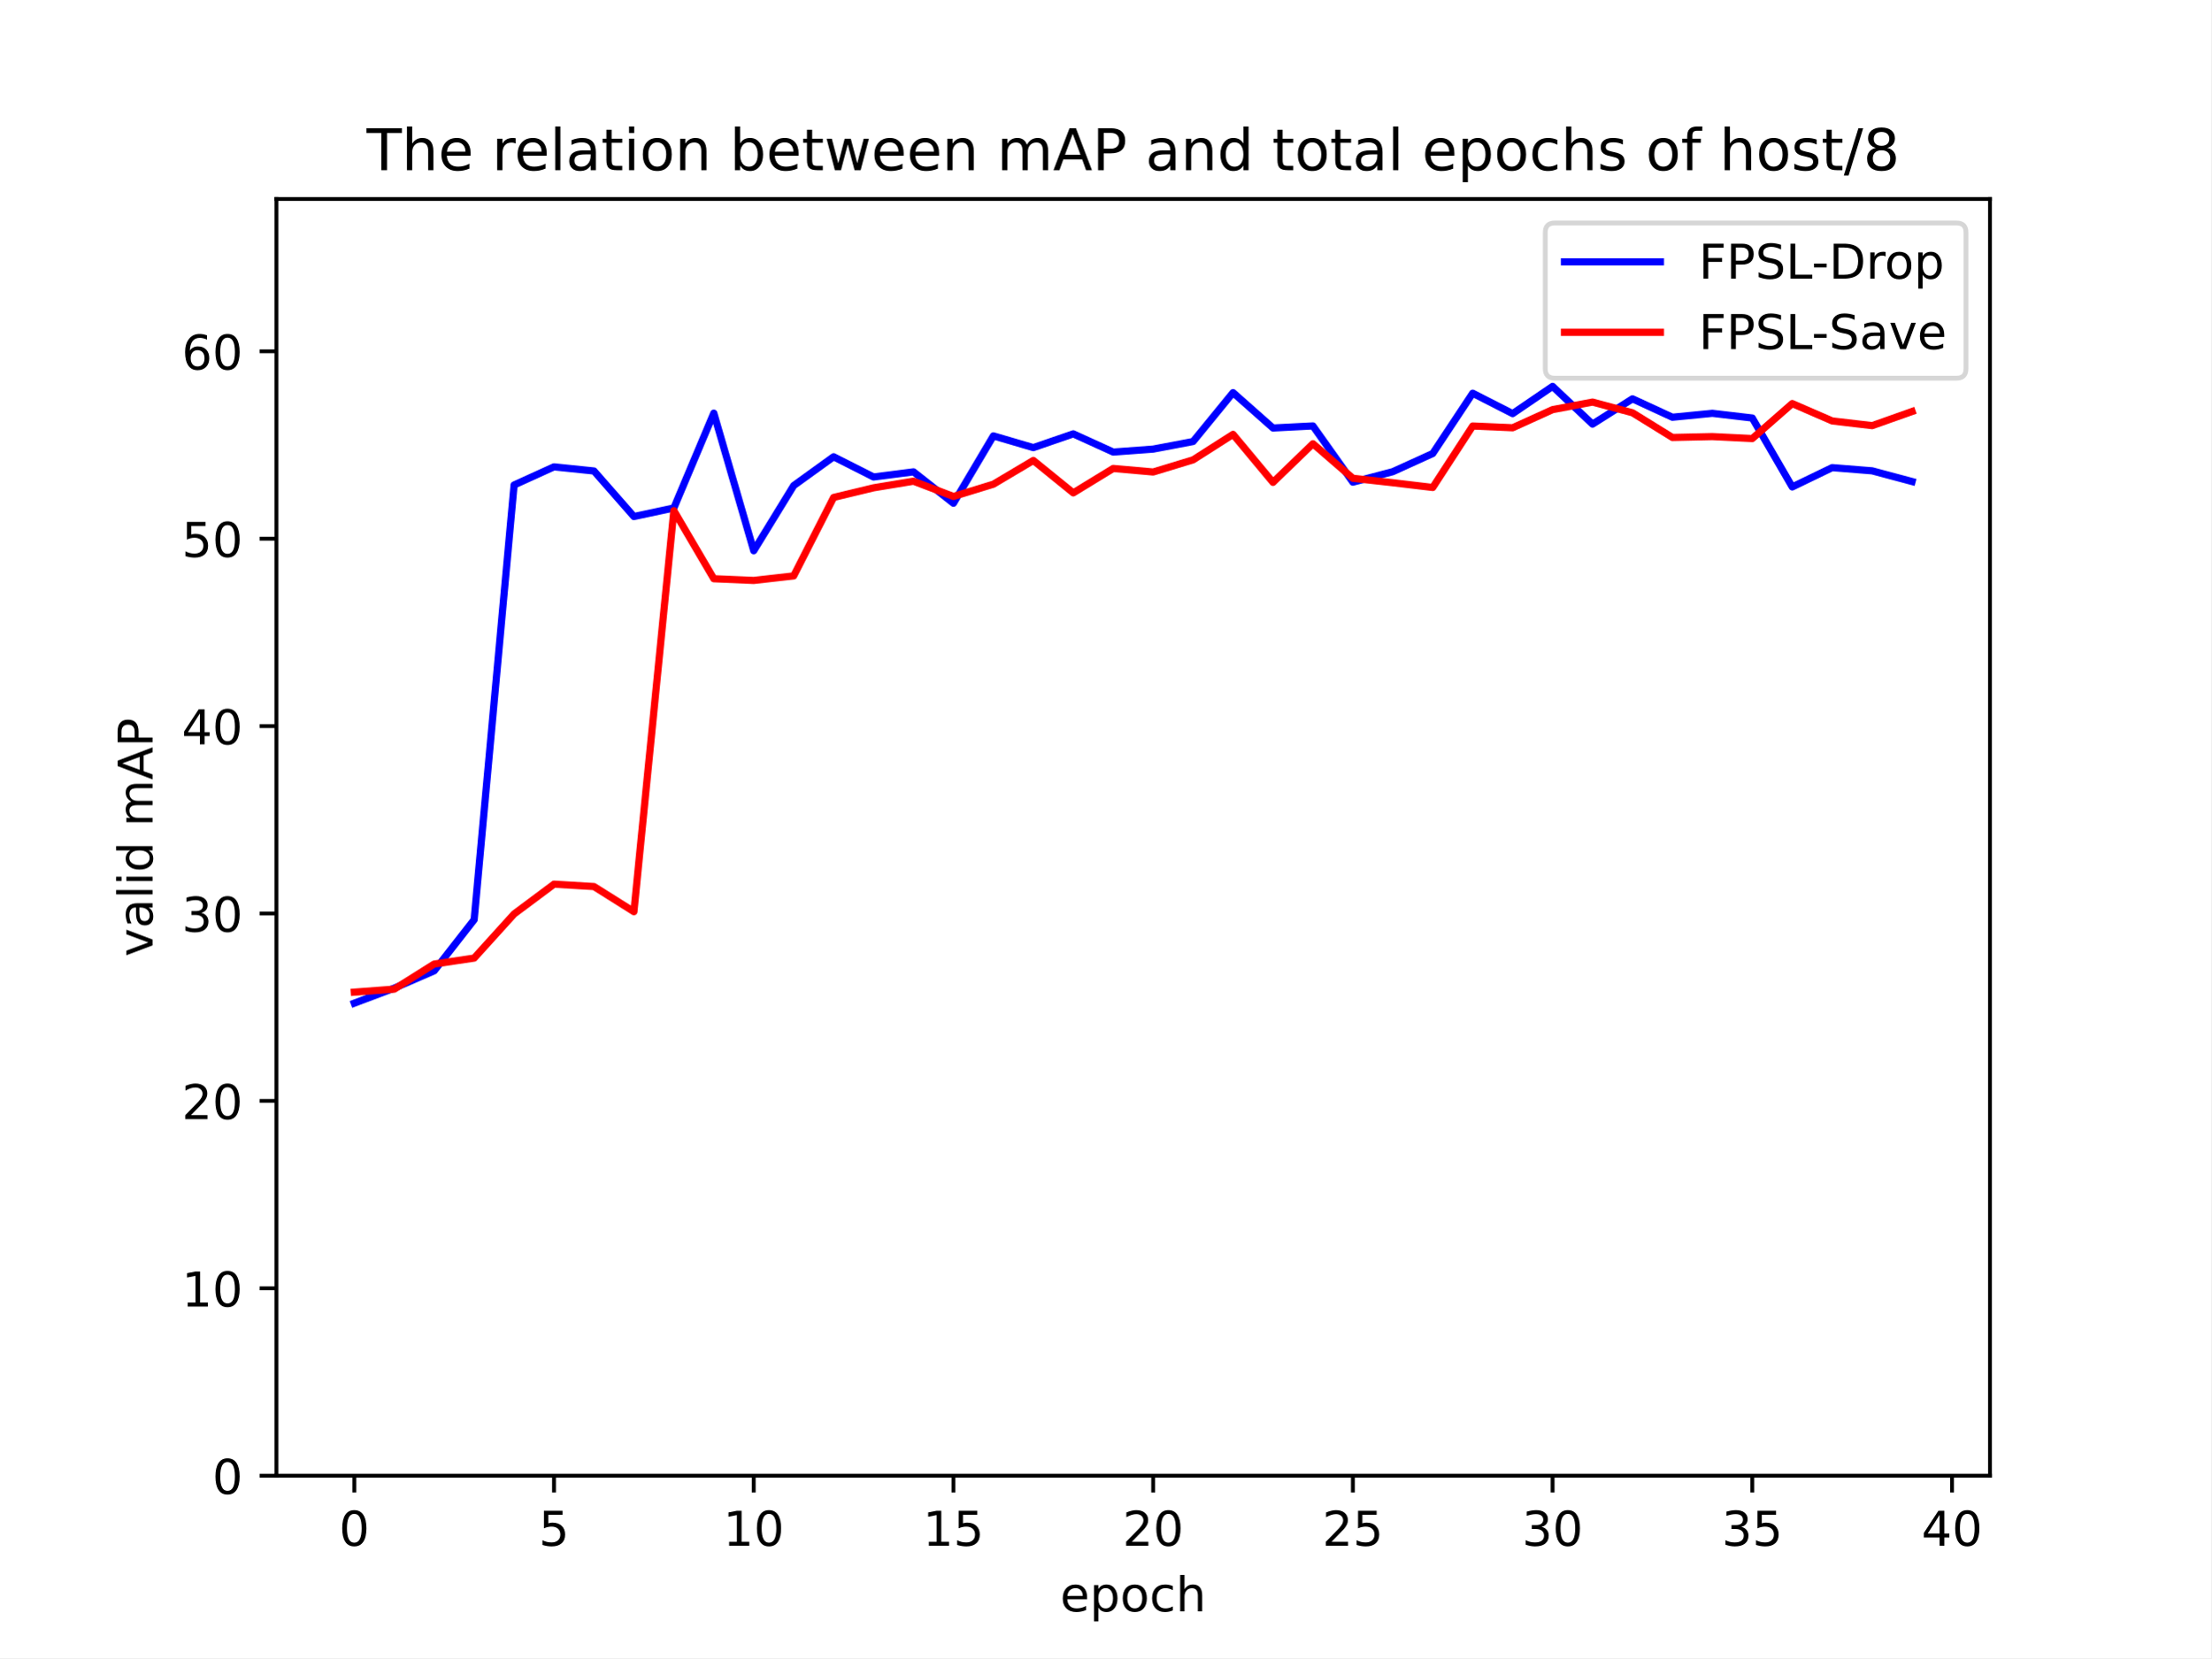
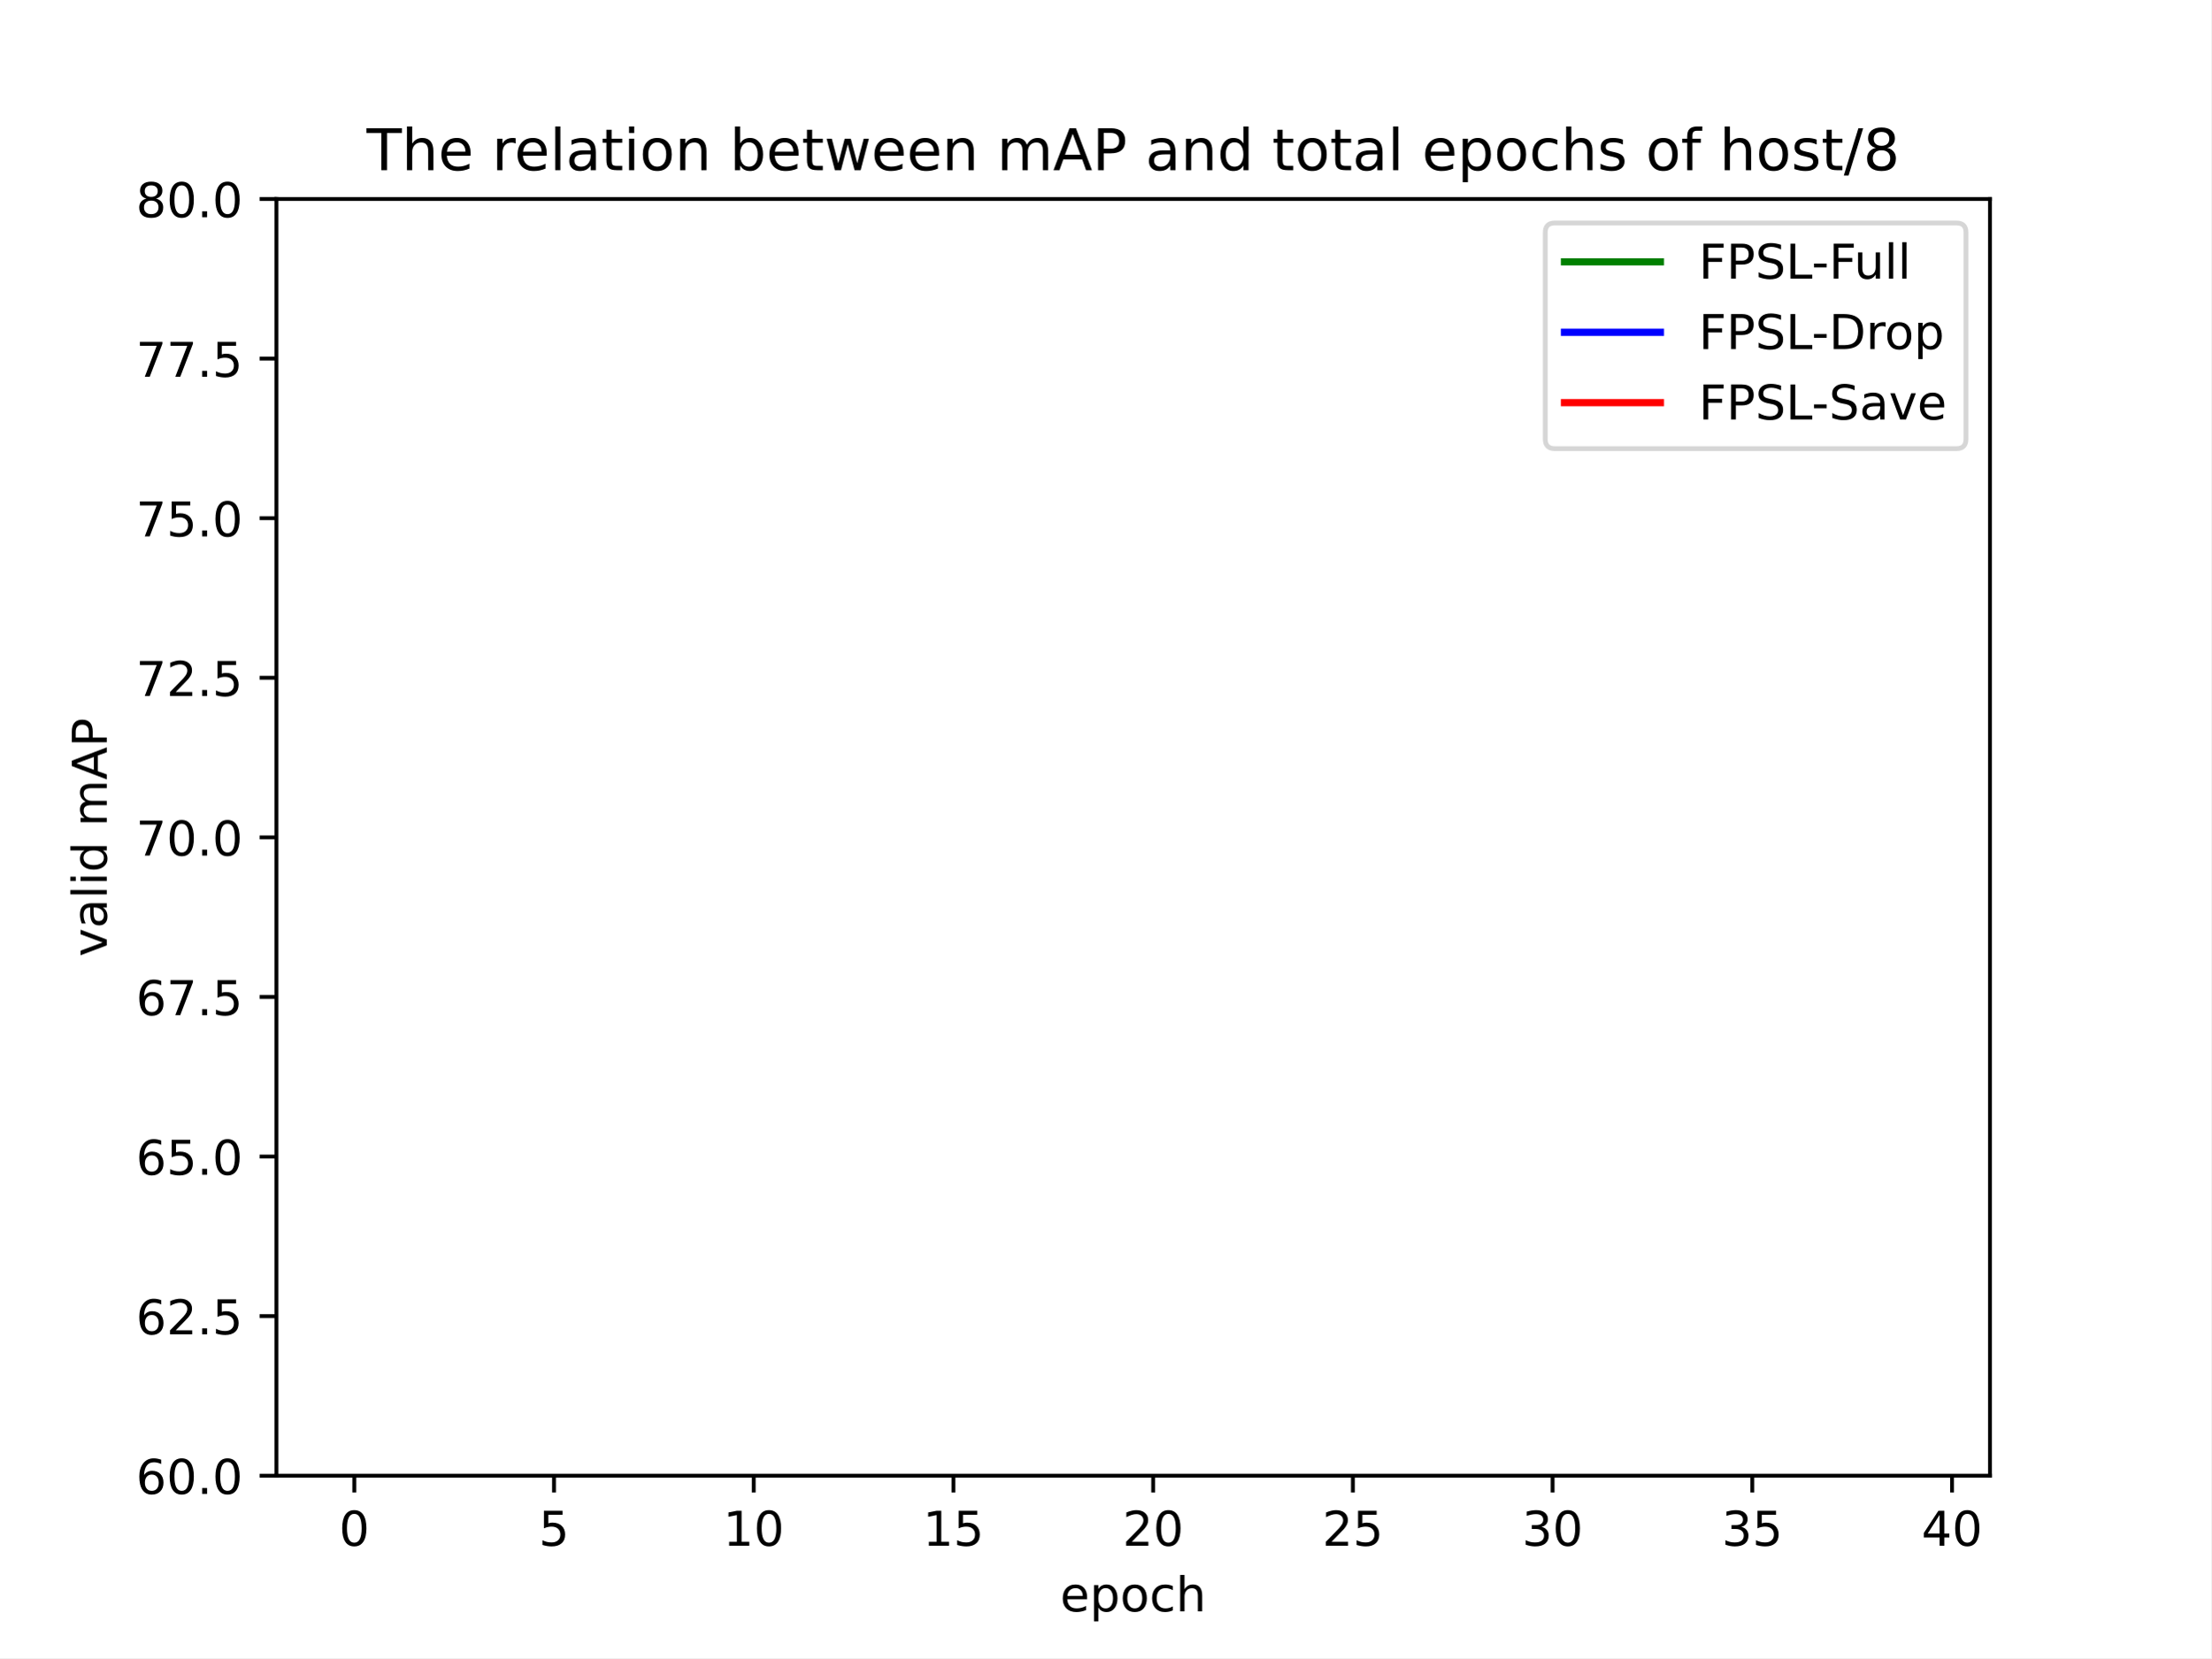
<svg xmlns="http://www.w3.org/2000/svg" xmlns:xlink="http://www.w3.org/1999/xlink" width="460.8pt" height="345.6pt" viewBox="0 0 460.8 345.6" version="1.1">
  <defs>
    <style type="text/css">*{stroke-linejoin: round; stroke-linecap: butt}</style>
  </defs>
  <g id="figure_1">
    <g id="patch_1">
      <path d="M 0 345.6  L 460.8 345.6  L 460.8 0  L 0 0  z " style="fill: #ffffff" />
    </g>
    <g id="axes_1">
      <g id="patch_2">
        <path d="M 57.6 307.584  L 414.72 307.584  L 414.72 41.472  L 57.6 41.472  z " style="fill: #ffffff" />
      </g>
      <g id="matplotlib.axis_1">
        <g id="xtick_1">
          <g id="line2d_1">
            <defs>
-               <path id="m1a5220786f" d="M 0 0  L 0 3.5  " style="stroke: #000000; stroke-width: 0.8" />
-             </defs>
-             <g>
-               <use xlink:href="#m1a5220786f" x="73.833" y="307.584" style="stroke: #000000; stroke-width: 0.8" />
+               <path id="m7601d9e53f" d="M 0 0  L 0 3.5  " style="stroke: #000000; stroke-width: 0.8" />
+             </defs>
+             <g>
+               <use xlink:href="#m7601d9e53f" x="73.833" y="307.584" style="stroke: #000000; stroke-width: 0.8" />
            </g>
          </g>
          <g id="text_1">
            <g transform="translate(70.65148 322.1824) scale(0.1 -0.1)">
              <defs>
                <path id="DejaVuSans-30" d="M 2034 4250  Q 1547 4250 1301 3770  Q 1056 3291 1056 2328  Q 1056 1369 1301 889  Q 1547 409 2034 409  Q 2525 409 2770 889  Q 3016 1369 3016 2328  Q 3016 3291 2770 3770  Q 2525 4250 2034 4250  z M 2034 4750  Q 2819 4750 3233 4129  Q 3647 3509 3647 2328  Q 3647 1150 3233 529  Q 2819 -91 2034 -91  Q 1250 -91 836 529  Q 422 1150 422 2328  Q 422 3509 836 4129  Q 1250 4750 2034 4750  z " transform="scale(0.015625)" />
              </defs>
              <use xlink:href="#DejaVuSans-30" />
            </g>
          </g>
        </g>
        <g id="xtick_2">
          <g id="line2d_2">
            <g>
-               <use xlink:href="#m1a5220786f" x="115.455" y="307.584" style="stroke: #000000; stroke-width: 0.8" />
+               <use xlink:href="#m7601d9e53f" x="115.455" y="307.584" style="stroke: #000000; stroke-width: 0.8" />
            </g>
          </g>
          <g id="text_2">
            <g transform="translate(112.2739 322.1824) scale(0.1 -0.1)">
              <defs>
                <path id="DejaVuSans-35" d="M 691 4666  L 3169 4666  L 3169 4134  L 1269 4134  L 1269 2991  Q 1406 3038 1543 3061  Q 1681 3084 1819 3084  Q 2600 3084 3056 2656  Q 3513 2228 3513 1497  Q 3513 744 3044 326  Q 2575 -91 1722 -91  Q 1428 -91 1123 -41  Q 819 9 494 109  L 494 744  Q 775 591 1075 516  Q 1375 441 1709 441  Q 2250 441 2565 725  Q 2881 1009 2881 1497  Q 2881 1984 2565 2268  Q 2250 2553 1709 2553  Q 1456 2553 1204 2497  Q 953 2441 691 2322  L 691 4666  z " transform="scale(0.015625)" />
              </defs>
              <use xlink:href="#DejaVuSans-35" />
            </g>
          </g>
        </g>
        <g id="xtick_3">
          <g id="line2d_3">
            <g>
-               <use xlink:href="#m1a5220786f" x="157.077" y="307.584" style="stroke: #000000; stroke-width: 0.8" />
+               <use xlink:href="#m7601d9e53f" x="157.077" y="307.584" style="stroke: #000000; stroke-width: 0.8" />
            </g>
          </g>
          <g id="text_3">
            <g transform="translate(150.715 322.1824) scale(0.1 -0.1)">
              <defs>
                <path id="DejaVuSans-31" d="M 794 531  L 1825 531  L 1825 4091  L 703 3866  L 703 4441  L 1819 4666  L 2450 4666  L 2450 531  L 3481 531  L 3481 0  L 794 0  L 794 531  z " transform="scale(0.015625)" />
              </defs>
              <use xlink:href="#DejaVuSans-31" />
              <use xlink:href="#DejaVuSans-30" x="63.623" />
            </g>
          </g>
        </g>
        <g id="xtick_4">
          <g id="line2d_4">
            <g>
-               <use xlink:href="#m1a5220786f" x="198.7" y="307.584" style="stroke: #000000; stroke-width: 0.8" />
+               <use xlink:href="#m7601d9e53f" x="198.7" y="307.584" style="stroke: #000000; stroke-width: 0.8" />
            </g>
          </g>
          <g id="text_4">
            <g transform="translate(192.3374 322.1824) scale(0.1 -0.1)">
              <use xlink:href="#DejaVuSans-31" />
              <use xlink:href="#DejaVuSans-35" x="63.623" />
            </g>
          </g>
        </g>
        <g id="xtick_5">
          <g id="line2d_5">
            <g>
-               <use xlink:href="#m1a5220786f" x="240.322" y="307.584" style="stroke: #000000; stroke-width: 0.8" />
+               <use xlink:href="#m7601d9e53f" x="240.322" y="307.584" style="stroke: #000000; stroke-width: 0.8" />
            </g>
          </g>
          <g id="text_5">
            <g transform="translate(233.9597 322.1824) scale(0.1 -0.1)">
              <defs>
                <path id="DejaVuSans-32" d="M 1228 531  L 3431 531  L 3431 0  L 469 0  L 469 531  Q 828 903 1448 1529  Q 2069 2156 2228 2338  Q 2531 2678 2651 2914  Q 2772 3150 2772 3378  Q 2772 3750 2511 3984  Q 2250 4219 1831 4219  Q 1534 4219 1204 4116  Q 875 4013 500 3803  L 500 4441  Q 881 4594 1212 4672  Q 1544 4750 1819 4750  Q 2544 4750 2975 4387  Q 3406 4025 3406 3419  Q 3406 3131 3298 2873  Q 3191 2616 2906 2266  Q 2828 2175 2409 1742  Q 1991 1309 1228 531  z " transform="scale(0.015625)" />
              </defs>
              <use xlink:href="#DejaVuSans-32" />
              <use xlink:href="#DejaVuSans-30" x="63.623" />
            </g>
          </g>
        </g>
        <g id="xtick_6">
          <g id="line2d_6">
            <g>
-               <use xlink:href="#m1a5220786f" x="281.945" y="307.584" style="stroke: #000000; stroke-width: 0.8" />
+               <use xlink:href="#m7601d9e53f" x="281.945" y="307.584" style="stroke: #000000; stroke-width: 0.8" />
            </g>
          </g>
          <g id="text_6">
            <g transform="translate(275.5821 322.1824) scale(0.1 -0.1)">
              <use xlink:href="#DejaVuSans-32" />
              <use xlink:href="#DejaVuSans-35" x="63.623" />
            </g>
          </g>
        </g>
        <g id="xtick_7">
          <g id="line2d_7">
            <g>
-               <use xlink:href="#m1a5220786f" x="323.567" y="307.584" style="stroke: #000000; stroke-width: 0.8" />
+               <use xlink:href="#m7601d9e53f" x="323.567" y="307.584" style="stroke: #000000; stroke-width: 0.8" />
            </g>
          </g>
          <g id="text_7">
            <g transform="translate(317.2045 322.1824) scale(0.1 -0.1)">
              <defs>
                <path id="DejaVuSans-33" d="M 2597 2516  Q 3050 2419 3304 2112  Q 3559 1806 3559 1356  Q 3559 666 3084 287  Q 2609 -91 1734 -91  Q 1441 -91 1130 -33  Q 819 25 488 141  L 488 750  Q 750 597 1062 519  Q 1375 441 1716 441  Q 2309 441 2620 675  Q 2931 909 2931 1356  Q 2931 1769 2642 2001  Q 2353 2234 1838 2234  L 1294 2234  L 1294 2753  L 1863 2753  Q 2328 2753 2575 2939  Q 2822 3125 2822 3475  Q 2822 3834 2567 4026  Q 2313 4219 1838 4219  Q 1578 4219 1281 4162  Q 984 4106 628 3988  L 628 4550  Q 988 4650 1302 4700  Q 1616 4750 1894 4750  Q 2613 4750 3031 4423  Q 3450 4097 3450 3541  Q 3450 3153 3228 2886  Q 3006 2619 2597 2516  z " transform="scale(0.015625)" />
              </defs>
              <use xlink:href="#DejaVuSans-33" />
              <use xlink:href="#DejaVuSans-30" x="63.623" />
            </g>
          </g>
        </g>
        <g id="xtick_8">
          <g id="line2d_8">
            <g>
-               <use xlink:href="#m1a5220786f" x="365.189" y="307.584" style="stroke: #000000; stroke-width: 0.8" />
+               <use xlink:href="#m7601d9e53f" x="365.189" y="307.584" style="stroke: #000000; stroke-width: 0.8" />
            </g>
          </g>
          <g id="text_8">
            <g transform="translate(358.8269 322.1824) scale(0.1 -0.1)">
              <use xlink:href="#DejaVuSans-33" />
              <use xlink:href="#DejaVuSans-35" x="63.623" />
            </g>
          </g>
        </g>
        <g id="xtick_9">
          <g id="line2d_9">
            <g>
-               <use xlink:href="#m1a5220786f" x="406.812" y="307.584" style="stroke: #000000; stroke-width: 0.8" />
+               <use xlink:href="#m7601d9e53f" x="406.812" y="307.584" style="stroke: #000000; stroke-width: 0.8" />
            </g>
          </g>
          <g id="text_9">
            <g transform="translate(400.4492 322.1824) scale(0.1 -0.1)">
              <defs>
                <path id="DejaVuSans-34" d="M 2419 4116  L 825 1625  L 2419 1625  L 2419 4116  z M 2253 4666  L 3047 4666  L 3047 1625  L 3713 1625  L 3713 1100  L 3047 1100  L 3047 0  L 2419 0  L 2419 1100  L 313 1100  L 313 1709  L 2253 4666  z " transform="scale(0.015625)" />
              </defs>
              <use xlink:href="#DejaVuSans-34" />
              <use xlink:href="#DejaVuSans-30" x="63.623" />
            </g>
          </g>
        </g>
        <g id="text_10">
          <g transform="translate(220.9319 335.8606) scale(0.1 -0.1)">
            <defs>
              <path id="DejaVuSans-65" d="M 3597 1894  L 3597 1613  L 953 1613  Q 991 1019 1311 708  Q 1631 397 2203 397  Q 2534 397 2845 478  Q 3156 559 3463 722  L 3463 178  Q 3153 47 2828 -22  Q 2503 -91 2169 -91  Q 1331 -91 842 396  Q 353 884 353 1716  Q 353 2575 817 3079  Q 1281 3584 2069 3584  Q 2775 3584 3186 3129  Q 3597 2675 3597 1894  z M 3022 2063  Q 3016 2534 2758 2815  Q 2500 3097 2075 3097  Q 1594 3097 1305 2825  Q 1016 2553 972 2059  L 3022 2063  z " transform="scale(0.015625)" />
              <path id="DejaVuSans-70" d="M 1159 525  L 1159 -1331  L 581 -1331  L 581 3500  L 1159 3500  L 1159 2969  Q 1341 3281 1617 3432  Q 1894 3584 2278 3584  Q 2916 3584 3314 3078  Q 3713 2572 3713 1747  Q 3713 922 3314 415  Q 2916 -91 2278 -91  Q 1894 -91 1617 61  Q 1341 213 1159 525  z M 3116 1747  Q 3116 2381 2855 2742  Q 2594 3103 2138 3103  Q 1681 3103 1420 2742  Q 1159 2381 1159 1747  Q 1159 1113 1420 752  Q 1681 391 2138 391  Q 2594 391 2855 752  Q 3116 1113 3116 1747  z " transform="scale(0.015625)" />
              <path id="DejaVuSans-6f" d="M 1959 3097  Q 1497 3097 1228 2736  Q 959 2375 959 1747  Q 959 1119 1226 758  Q 1494 397 1959 397  Q 2419 397 2687 759  Q 2956 1122 2956 1747  Q 2956 2369 2687 2733  Q 2419 3097 1959 3097  z M 1959 3584  Q 2709 3584 3137 3096  Q 3566 2609 3566 1747  Q 3566 888 3137 398  Q 2709 -91 1959 -91  Q 1206 -91 779 398  Q 353 888 353 1747  Q 353 2609 779 3096  Q 1206 3584 1959 3584  z " transform="scale(0.015625)" />
              <path id="DejaVuSans-63" d="M 3122 3366  L 3122 2828  Q 2878 2963 2633 3030  Q 2388 3097 2138 3097  Q 1578 3097 1268 2742  Q 959 2388 959 1747  Q 959 1106 1268 751  Q 1578 397 2138 397  Q 2388 397 2633 464  Q 2878 531 3122 666  L 3122 134  Q 2881 22 2623 -34  Q 2366 -91 2075 -91  Q 1284 -91 818 406  Q 353 903 353 1747  Q 353 2603 823 3093  Q 1294 3584 2113 3584  Q 2378 3584 2631 3529  Q 2884 3475 3122 3366  z " transform="scale(0.015625)" />
              <path id="DejaVuSans-68" d="M 3513 2113  L 3513 0  L 2938 0  L 2938 2094  Q 2938 2591 2744 2837  Q 2550 3084 2163 3084  Q 1697 3084 1428 2787  Q 1159 2491 1159 1978  L 1159 0  L 581 0  L 581 4863  L 1159 4863  L 1159 2956  Q 1366 3272 1645 3428  Q 1925 3584 2291 3584  Q 2894 3584 3203 3211  Q 3513 2838 3513 2113  z " transform="scale(0.015625)" />
            </defs>
            <use xlink:href="#DejaVuSans-65" />
            <use xlink:href="#DejaVuSans-70" x="61.523" />
            <use xlink:href="#DejaVuSans-6f" x="125" />
            <use xlink:href="#DejaVuSans-63" x="186.182" />
            <use xlink:href="#DejaVuSans-68" x="241.162" />
          </g>
        </g>
      </g>
      <g id="matplotlib.axis_2">
        <g id="ytick_1">
          <g id="line2d_10">
            <defs>
-               <path id="md3b1aa19f5" d="M 0 0  L -3.5 0  " style="stroke: #000000; stroke-width: 0.8" />
-             </defs>
-             <g>
-               <use xlink:href="#md3b1aa19f5" x="57.6" y="307.584" style="stroke: #000000; stroke-width: 0.8" />
+               <path id="m4bc02209d0" d="M 0 0  L -3.5 0  " style="stroke: #000000; stroke-width: 0.8" />
+             </defs>
+             <g>
+               <use xlink:href="#m4bc02209d0" x="57.6" y="307.584" style="stroke: #000000; stroke-width: 0.8" />
            </g>
          </g>
          <g id="text_11">
-             <g transform="translate(44.2375 311.3832) scale(0.1 -0.1)">
-               <use xlink:href="#DejaVuSans-30" />
+             <g transform="translate(28.33438 311.3832) scale(0.1 -0.1)">
+               <defs>
+                 <path id="DejaVuSans-36" d="M 2113 2584  Q 1688 2584 1439 2293  Q 1191 2003 1191 1497  Q 1191 994 1439 701  Q 1688 409 2113 409  Q 2538 409 2786 701  Q 3034 994 3034 1497  Q 3034 2003 2786 2293  Q 2538 2584 2113 2584  z M 3366 4563  L 3366 3988  Q 3128 4100 2886 4159  Q 2644 4219 2406 4219  Q 1781 4219 1451 3797  Q 1122 3375 1075 2522  Q 1259 2794 1537 2939  Q 1816 3084 2150 3084  Q 2853 3084 3261 2657  Q 3669 2231 3669 1497  Q 3669 778 3244 343  Q 2819 -91 2113 -91  Q 1303 -91 875 529  Q 447 1150 447 2328  Q 447 3434 972 4092  Q 1497 4750 2381 4750  Q 2619 4750 2861 4703  Q 3103 4656 3366 4563  z " transform="scale(0.015625)" />
+                 <path id="DejaVuSans-2e" d="M 684 794  L 1344 794  L 1344 0  L 684 0  L 684 794  z " transform="scale(0.015625)" />
+               </defs>
+               <use xlink:href="#DejaVuSans-36" />
+               <use xlink:href="#DejaVuSans-30" x="63.623" />
+               <use xlink:href="#DejaVuSans-2e" x="127.246" />
+               <use xlink:href="#DejaVuSans-30" x="159.033" />
            </g>
          </g>
        </g>
        <g id="ytick_2">
          <g id="line2d_11">
            <g>
-               <use xlink:href="#md3b1aa19f5" x="57.6" y="268.523" style="stroke: #000000; stroke-width: 0.8" />
+               <use xlink:href="#m4bc02209d0" x="57.6" y="274.32" style="stroke: #000000; stroke-width: 0.8" />
            </g>
          </g>
          <g id="text_12">
-             <g transform="translate(37.875 272.3218) scale(0.1 -0.1)">
-               <use xlink:href="#DejaVuSans-31" />
-               <use xlink:href="#DejaVuSans-30" x="63.623" />
+             <g transform="translate(28.33438 278.1192) scale(0.1 -0.1)">
+               <use xlink:href="#DejaVuSans-36" />
+               <use xlink:href="#DejaVuSans-32" x="63.623" />
+               <use xlink:href="#DejaVuSans-2e" x="127.246" />
+               <use xlink:href="#DejaVuSans-35" x="159.033" />
            </g>
          </g>
        </g>
        <g id="ytick_3">
          <g id="line2d_12">
            <g>
-               <use xlink:href="#md3b1aa19f5" x="57.6" y="229.461" style="stroke: #000000; stroke-width: 0.8" />
+               <use xlink:href="#m4bc02209d0" x="57.6" y="241.056" style="stroke: #000000; stroke-width: 0.8" />
            </g>
          </g>
          <g id="text_13">
-             <g transform="translate(37.875 233.2604) scale(0.1 -0.1)">
-               <use xlink:href="#DejaVuSans-32" />
-               <use xlink:href="#DejaVuSans-30" x="63.623" />
+             <g transform="translate(28.33438 244.8552) scale(0.1 -0.1)">
+               <use xlink:href="#DejaVuSans-36" />
+               <use xlink:href="#DejaVuSans-35" x="63.623" />
+               <use xlink:href="#DejaVuSans-2e" x="127.246" />
+               <use xlink:href="#DejaVuSans-30" x="159.033" />
            </g>
          </g>
        </g>
        <g id="ytick_4">
          <g id="line2d_13">
            <g>
-               <use xlink:href="#md3b1aa19f5" x="57.6" y="190.4" style="stroke: #000000; stroke-width: 0.8" />
+               <use xlink:href="#m4bc02209d0" x="57.6" y="207.792" style="stroke: #000000; stroke-width: 0.8" />
            </g>
          </g>
          <g id="text_14">
-             <g transform="translate(37.875 194.1991) scale(0.1 -0.1)">
-               <use xlink:href="#DejaVuSans-33" />
-               <use xlink:href="#DejaVuSans-30" x="63.623" />
+             <g transform="translate(28.33438 211.5912) scale(0.1 -0.1)">
+               <defs>
+                 <path id="DejaVuSans-37" d="M 525 4666  L 3525 4666  L 3525 4397  L 1831 0  L 1172 0  L 2766 4134  L 525 4134  L 525 4666  z " transform="scale(0.015625)" />
+               </defs>
+               <use xlink:href="#DejaVuSans-36" />
+               <use xlink:href="#DejaVuSans-37" x="63.623" />
+               <use xlink:href="#DejaVuSans-2e" x="127.246" />
+               <use xlink:href="#DejaVuSans-35" x="159.033" />
            </g>
          </g>
        </g>
        <g id="ytick_5">
          <g id="line2d_14">
            <g>
-               <use xlink:href="#md3b1aa19f5" x="57.6" y="151.338" style="stroke: #000000; stroke-width: 0.8" />
+               <use xlink:href="#m4bc02209d0" x="57.6" y="174.528" style="stroke: #000000; stroke-width: 0.8" />
            </g>
          </g>
          <g id="text_15">
-             <g transform="translate(37.875 155.1377) scale(0.1 -0.1)">
-               <use xlink:href="#DejaVuSans-34" />
-               <use xlink:href="#DejaVuSans-30" x="63.623" />
+             <g transform="translate(28.33438 178.3272) scale(0.1 -0.1)">
+               <use xlink:href="#DejaVuSans-37" />
+               <use xlink:href="#DejaVuSans-30" x="63.623" />
+               <use xlink:href="#DejaVuSans-2e" x="127.246" />
+               <use xlink:href="#DejaVuSans-30" x="159.033" />
            </g>
          </g>
        </g>
        <g id="ytick_6">
          <g id="line2d_15">
            <g>
-               <use xlink:href="#md3b1aa19f5" x="57.6" y="112.277" style="stroke: #000000; stroke-width: 0.8" />
+               <use xlink:href="#m4bc02209d0" x="57.6" y="141.264" style="stroke: #000000; stroke-width: 0.8" />
            </g>
          </g>
          <g id="text_16">
-             <g transform="translate(37.875 116.0763) scale(0.1 -0.1)">
-               <use xlink:href="#DejaVuSans-35" />
-               <use xlink:href="#DejaVuSans-30" x="63.623" />
+             <g transform="translate(28.33438 145.0632) scale(0.1 -0.1)">
+               <use xlink:href="#DejaVuSans-37" />
+               <use xlink:href="#DejaVuSans-32" x="63.623" />
+               <use xlink:href="#DejaVuSans-2e" x="127.246" />
+               <use xlink:href="#DejaVuSans-35" x="159.033" />
            </g>
          </g>
        </g>
        <g id="ytick_7">
          <g id="line2d_16">
            <g>
-               <use xlink:href="#md3b1aa19f5" x="57.6" y="73.216" style="stroke: #000000; stroke-width: 0.8" />
+               <use xlink:href="#m4bc02209d0" x="57.6" y="108" style="stroke: #000000; stroke-width: 0.8" />
            </g>
          </g>
          <g id="text_17">
-             <g transform="translate(37.875 77.01489) scale(0.1 -0.1)">
-               <defs>
-                 <path id="DejaVuSans-36" d="M 2113 2584  Q 1688 2584 1439 2293  Q 1191 2003 1191 1497  Q 1191 994 1439 701  Q 1688 409 2113 409  Q 2538 409 2786 701  Q 3034 994 3034 1497  Q 3034 2003 2786 2293  Q 2538 2584 2113 2584  z M 3366 4563  L 3366 3988  Q 3128 4100 2886 4159  Q 2644 4219 2406 4219  Q 1781 4219 1451 3797  Q 1122 3375 1075 2522  Q 1259 2794 1537 2939  Q 1816 3084 2150 3084  Q 2853 3084 3261 2657  Q 3669 2231 3669 1497  Q 3669 778 3244 343  Q 2819 -91 2113 -91  Q 1303 -91 875 529  Q 447 1150 447 2328  Q 447 3434 972 4092  Q 1497 4750 2381 4750  Q 2619 4750 2861 4703  Q 3103 4656 3366 4563  z " transform="scale(0.015625)" />
-               </defs>
-               <use xlink:href="#DejaVuSans-36" />
-               <use xlink:href="#DejaVuSans-30" x="63.623" />
-             </g>
-           </g>
-         </g>
-         <g id="text_18">
-           <g transform="translate(31.79531 199.3983) rotate(-90) scale(0.1 -0.1)">
+             <g transform="translate(28.33438 111.7992) scale(0.1 -0.1)">
+               <use xlink:href="#DejaVuSans-37" />
+               <use xlink:href="#DejaVuSans-35" x="63.623" />
+               <use xlink:href="#DejaVuSans-2e" x="127.246" />
+               <use xlink:href="#DejaVuSans-30" x="159.033" />
+             </g>
+           </g>
+         </g>
+         <g id="ytick_8">
+           <g id="line2d_17">
+             <g>
+               <use xlink:href="#m4bc02209d0" x="57.6" y="74.736" style="stroke: #000000; stroke-width: 0.8" />
+             </g>
+           </g>
+           <g id="text_18">
+             <g transform="translate(28.33438 78.53522) scale(0.1 -0.1)">
+               <use xlink:href="#DejaVuSans-37" />
+               <use xlink:href="#DejaVuSans-37" x="63.623" />
+               <use xlink:href="#DejaVuSans-2e" x="127.246" />
+               <use xlink:href="#DejaVuSans-35" x="159.033" />
+             </g>
+           </g>
+         </g>
+         <g id="ytick_9">
+           <g id="line2d_18">
+             <g>
+               <use xlink:href="#m4bc02209d0" x="57.6" y="41.472" style="stroke: #000000; stroke-width: 0.8" />
+             </g>
+           </g>
+           <g id="text_19">
+             <g transform="translate(28.33438 45.27122) scale(0.1 -0.1)">
+               <defs>
+                 <path id="DejaVuSans-38" d="M 2034 2216  Q 1584 2216 1326 1975  Q 1069 1734 1069 1313  Q 1069 891 1326 650  Q 1584 409 2034 409  Q 2484 409 2743 651  Q 3003 894 3003 1313  Q 3003 1734 2745 1975  Q 2488 2216 2034 2216  z M 1403 2484  Q 997 2584 770 2862  Q 544 3141 544 3541  Q 544 4100 942 4425  Q 1341 4750 2034 4750  Q 2731 4750 3128 4425  Q 3525 4100 3525 3541  Q 3525 3141 3298 2862  Q 3072 2584 2669 2484  Q 3125 2378 3379 2068  Q 3634 1759 3634 1313  Q 3634 634 3220 271  Q 2806 -91 2034 -91  Q 1263 -91 848 271  Q 434 634 434 1313  Q 434 1759 690 2068  Q 947 2378 1403 2484  z M 1172 3481  Q 1172 3119 1398 2916  Q 1625 2713 2034 2713  Q 2441 2713 2670 2916  Q 2900 3119 2900 3481  Q 2900 3844 2670 4047  Q 2441 4250 2034 4250  Q 1625 4250 1398 4047  Q 1172 3844 1172 3481  z " transform="scale(0.015625)" />
+               </defs>
+               <use xlink:href="#DejaVuSans-38" />
+               <use xlink:href="#DejaVuSans-30" x="63.623" />
+               <use xlink:href="#DejaVuSans-2e" x="127.246" />
+               <use xlink:href="#DejaVuSans-30" x="159.033" />
+             </g>
+           </g>
+         </g>
+         <g id="text_20">
+           <g transform="translate(22.25469 199.3983) rotate(-90) scale(0.1 -0.1)">
            <defs>
              <path id="DejaVuSans-76" d="M 191 3500  L 800 3500  L 1894 563  L 2988 3500  L 3597 3500  L 2284 0  L 1503 0  L 191 3500  z " transform="scale(0.015625)" />
              <path id="DejaVuSans-61" d="M 2194 1759  Q 1497 1759 1228 1600  Q 959 1441 959 1056  Q 959 750 1161 570  Q 1363 391 1709 391  Q 2188 391 2477 730  Q 2766 1069 2766 1631  L 2766 1759  L 2194 1759  z M 3341 1997  L 3341 0  L 2766 0  L 2766 531  Q 2569 213 2275 61  Q 1981 -91 1556 -91  Q 1019 -91 701 211  Q 384 513 384 1019  Q 384 1609 779 1909  Q 1175 2209 1959 2209  L 2766 2209  L 2766 2266  Q 2766 2663 2505 2880  Q 2244 3097 1772 3097  Q 1472 3097 1187 3025  Q 903 2953 641 2809  L 641 3341  Q 956 3463 1253 3523  Q 1550 3584 1831 3584  Q 2591 3584 2966 3190  Q 3341 2797 3341 1997  z " transform="scale(0.015625)" />
              <path id="DejaVuSans-6c" d="M 603 4863  L 1178 4863  L 1178 0  L 603 0  L 603 4863  z " transform="scale(0.015625)" />
              <path id="DejaVuSans-69" d="M 603 3500  L 1178 3500  L 1178 0  L 603 0  L 603 3500  z M 603 4863  L 1178 4863  L 1178 4134  L 603 4134  L 603 4863  z " transform="scale(0.015625)" />
              <path id="DejaVuSans-64" d="M 2906 2969  L 2906 4863  L 3481 4863  L 3481 0  L 2906 0  L 2906 525  Q 2725 213 2448 61  Q 2172 -91 1784 -91  Q 1150 -91 751 415  Q 353 922 353 1747  Q 353 2572 751 3078  Q 1150 3584 1784 3584  Q 2172 3584 2448 3432  Q 2725 3281 2906 2969  z M 947 1747  Q 947 1113 1208 752  Q 1469 391 1925 391  Q 2381 391 2643 752  Q 2906 1113 2906 1747  Q 2906 2381 2643 2742  Q 2381 3103 1925 3103  Q 1469 3103 1208 2742  Q 947 2381 947 1747  z " transform="scale(0.015625)" />
              <path id="DejaVuSans-20" transform="scale(0.015625)" />
              <path id="DejaVuSans-6d" d="M 3328 2828  Q 3544 3216 3844 3400  Q 4144 3584 4550 3584  Q 5097 3584 5394 3201  Q 5691 2819 5691 2113  L 5691 0  L 5113 0  L 5113 2094  Q 5113 2597 4934 2840  Q 4756 3084 4391 3084  Q 3944 3084 3684 2787  Q 3425 2491 3425 1978  L 3425 0  L 2847 0  L 2847 2094  Q 2847 2600 2669 2842  Q 2491 3084 2119 3084  Q 1678 3084 1418 2786  Q 1159 2488 1159 1978  L 1159 0  L 581 0  L 581 3500  L 1159 3500  L 1159 2956  Q 1356 3278 1631 3431  Q 1906 3584 2284 3584  Q 2666 3584 2933 3390  Q 3200 3197 3328 2828  z " transform="scale(0.015625)" />
              <path id="DejaVuSans-41" d="M 2188 4044  L 1331 1722  L 3047 1722  L 2188 4044  z M 1831 4666  L 2547 4666  L 4325 0  L 3669 0  L 3244 1197  L 1141 1197  L 716 0  L 50 0  L 1831 4666  z " transform="scale(0.015625)" />
              <path id="DejaVuSans-50" d="M 1259 4147  L 1259 2394  L 2053 2394  Q 2494 2394 2734 2622  Q 2975 2850 2975 3272  Q 2975 3691 2734 3919  Q 2494 4147 2053 4147  L 1259 4147  z M 628 4666  L 2053 4666  Q 2838 4666 3239 4311  Q 3641 3956 3641 3272  Q 3641 2581 3239 2228  Q 2838 1875 2053 1875  L 1259 1875  L 1259 0  L 628 0  L 628 4666  z " transform="scale(0.015625)" />
            </defs>
            <use xlink:href="#DejaVuSans-76" />
            <use xlink:href="#DejaVuSans-61" x="59.18" />
            <use xlink:href="#DejaVuSans-6c" x="120.459" />
            <use xlink:href="#DejaVuSans-69" x="148.242" />
            <use xlink:href="#DejaVuSans-64" x="176.025" />
            <use xlink:href="#DejaVuSans-20" x="239.502" />
            <use xlink:href="#DejaVuSans-6d" x="271.289" />
            <use xlink:href="#DejaVuSans-41" x="368.701" />
            <use xlink:href="#DejaVuSans-50" x="437.109" />
          </g>
        </g>
      </g>
-       <g id="line2d_17">
-         <path d="M 73.833 209.092  L 82.157 205.96  L 90.482 202.35  L 98.806 191.7  L 107.131 101.086  L 115.455 97.299  L 123.78 98.164  L 132.104 107.656  L 140.429 105.88  L 148.753 86.108  L 157.077 114.789  L 165.402 101.21  L 173.726 95.199  L 182.051 99.412  L 190.375 98.346  L 198.7 104.893  L 207.024 90.847  L 215.349 93.291  L 223.673 90.426  L 231.998 94.218  L 240.322 93.604  L 248.647 92.02  L 256.971 81.832  L 265.296 89.203  L 273.62 88.776  L 281.945 100.493  L 290.269 98.307  L 298.594 94.521  L 306.918 81.955  L 315.243 86.206  L 323.567 80.533  L 331.891 88.392  L 340.216 83.121  L 348.54 86.96  L 356.865 86.139  L 365.189 87.125  L 373.514 101.486  L 381.838 97.461  L 390.163 98.133  L 398.487 100.361  " clip-path="url(#p8ce0b885f1)" style="fill: none; stroke: #0000ff; stroke-width: 1.5; stroke-linecap: square" />
-       </g>
-       <g id="line2d_18">
-         <path d="M 73.833 206.797  L 82.157 206.168  L 90.482 200.938  L 98.806 199.697  L 107.131 190.502  L 115.455 184.291  L 123.78 184.784  L 132.104 190.019  L 140.429 106.437  L 148.753 120.624  L 157.077 120.981  L 165.402 120.036  L 173.726 103.679  L 182.051 101.672  L 190.375 100.292  L 198.7 103.475  L 207.024 100.919  L 215.349 95.97  L 223.673 102.726  L 231.998 97.636  L 240.322 98.376  L 248.647 95.841  L 256.971 90.532  L 265.296 100.537  L 273.62 92.485  L 281.945 99.685  L 290.269 100.608  L 298.594 101.605  L 306.918 88.793  L 315.243 89.154  L 323.567 85.376  L 331.891 83.803  L 340.216 86.029  L 348.54 91.176  L 356.865 90.99  L 365.189 91.401  L 373.514 84.112  L 381.838 87.73  L 390.163 88.711  L 398.487 85.762  " clip-path="url(#p8ce0b885f1)" style="fill: none; stroke: #ff0000; stroke-width: 1.5; stroke-linecap: square" />
+       <g id="line2d_19">
+         <path d="M 273.272 346.6  L 273.62 342.471  L 277.889 346.6  M 293.96 346.6  L 298.594 339.848  L 301.125 346.6  " clip-path="url(#p9cfdc8bbbd)" style="fill: none; stroke: #008000; stroke-width: 1.5; stroke-linecap: square" />
+       </g>
+       <g id="line2d_20">
+         <path d="M 254.653 346.6  L 256.971 336.934  L 260.176 346.6  M 305.12 346.6  L 306.918 337.353  L 312.234 346.6  M 317.497 346.6  L 323.567 332.511  L 327.949 346.6  M 337.77 346.6  L 340.216 341.324  L 343.575 346.6  " clip-path="url(#p9cfdc8bbbd)" style="fill: none; stroke: #0000ff; stroke-width: 1.5; stroke-linecap: square" />
+       </g>
+       <g id="line2d_21">
+         <path d="M 327.303 346.6  L 331.891 343.647  L 335.133 346.6  M 372.877 346.6  L 373.514 344.702  L 374.796 346.6  " clip-path="url(#p9cfdc8bbbd)" style="fill: none; stroke: #ff0000; stroke-width: 1.5; stroke-linecap: square" />
      </g>
      <g id="patch_3">
        <path d="M 57.6 307.584  L 57.6 41.472  " style="fill: none; stroke: #000000; stroke-width: 0.8; stroke-linejoin: miter; stroke-linecap: square" />
      </g>
      <g id="patch_4">
        <path d="M 414.72 307.584  L 414.72 41.472  " style="fill: none; stroke: #000000; stroke-width: 0.8; stroke-linejoin: miter; stroke-linecap: square" />
      </g>
      <g id="patch_5">
        <path d="M 57.6 307.584  L 414.72 307.584  " style="fill: none; stroke: #000000; stroke-width: 0.8; stroke-linejoin: miter; stroke-linecap: square" />
      </g>
      <g id="patch_6">
        <path d="M 57.6 41.472  L 414.72 41.472  " style="fill: none; stroke: #000000; stroke-width: 0.8; stroke-linejoin: miter; stroke-linecap: square" />
      </g>
-       <g id="text_19">
+       <g id="text_21">
        <g transform="translate(76.39219 35.472) scale(0.12 -0.12)">
          <defs>
            <path id="DejaVuSans-54" d="M -19 4666  L 3928 4666  L 3928 4134  L 2272 4134  L 2272 0  L 1638 0  L 1638 4134  L -19 4134  L -19 4666  z " transform="scale(0.015625)" />
            <path id="DejaVuSans-72" d="M 2631 2963  Q 2534 3019 2420 3045  Q 2306 3072 2169 3072  Q 1681 3072 1420 2755  Q 1159 2438 1159 1844  L 1159 0  L 581 0  L 581 3500  L 1159 3500  L 1159 2956  Q 1341 3275 1631 3429  Q 1922 3584 2338 3584  Q 2397 3584 2469 3576  Q 2541 3569 2628 3553  L 2631 2963  z " transform="scale(0.015625)" />
            <path id="DejaVuSans-74" d="M 1172 4494  L 1172 3500  L 2356 3500  L 2356 3053  L 1172 3053  L 1172 1153  Q 1172 725 1289 603  Q 1406 481 1766 481  L 2356 481  L 2356 0  L 1766 0  Q 1100 0 847 248  Q 594 497 594 1153  L 594 3053  L 172 3053  L 172 3500  L 594 3500  L 594 4494  L 1172 4494  z " transform="scale(0.015625)" />
            <path id="DejaVuSans-6e" d="M 3513 2113  L 3513 0  L 2938 0  L 2938 2094  Q 2938 2591 2744 2837  Q 2550 3084 2163 3084  Q 1697 3084 1428 2787  Q 1159 2491 1159 1978  L 1159 0  L 581 0  L 581 3500  L 1159 3500  L 1159 2956  Q 1366 3272 1645 3428  Q 1925 3584 2291 3584  Q 2894 3584 3203 3211  Q 3513 2838 3513 2113  z " transform="scale(0.015625)" />
            <path id="DejaVuSans-62" d="M 3116 1747  Q 3116 2381 2855 2742  Q 2594 3103 2138 3103  Q 1681 3103 1420 2742  Q 1159 2381 1159 1747  Q 1159 1113 1420 752  Q 1681 391 2138 391  Q 2594 391 2855 752  Q 3116 1113 3116 1747  z M 1159 2969  Q 1341 3281 1617 3432  Q 1894 3584 2278 3584  Q 2916 3584 3314 3078  Q 3713 2572 3713 1747  Q 3713 922 3314 415  Q 2916 -91 2278 -91  Q 1894 -91 1617 61  Q 1341 213 1159 525  L 1159 0  L 581 0  L 581 4863  L 1159 4863  L 1159 2969  z " transform="scale(0.015625)" />
            <path id="DejaVuSans-77" d="M 269 3500  L 844 3500  L 1563 769  L 2278 3500  L 2956 3500  L 3675 769  L 4391 3500  L 4966 3500  L 4050 0  L 3372 0  L 2619 2869  L 1863 0  L 1184 0  L 269 3500  z " transform="scale(0.015625)" />
            <path id="DejaVuSans-73" d="M 2834 3397  L 2834 2853  Q 2591 2978 2328 3040  Q 2066 3103 1784 3103  Q 1356 3103 1142 2972  Q 928 2841 928 2578  Q 928 2378 1081 2264  Q 1234 2150 1697 2047  L 1894 2003  Q 2506 1872 2764 1633  Q 3022 1394 3022 966  Q 3022 478 2636 193  Q 2250 -91 1575 -91  Q 1294 -91 989 -36  Q 684 19 347 128  L 347 722  Q 666 556 975 473  Q 1284 391 1588 391  Q 1994 391 2212 530  Q 2431 669 2431 922  Q 2431 1156 2273 1281  Q 2116 1406 1581 1522  L 1381 1569  Q 847 1681 609 1914  Q 372 2147 372 2553  Q 372 3047 722 3315  Q 1072 3584 1716 3584  Q 2034 3584 2315 3537  Q 2597 3491 2834 3397  z " transform="scale(0.015625)" />
            <path id="DejaVuSans-66" d="M 2375 4863  L 2375 4384  L 1825 4384  Q 1516 4384 1395 4259  Q 1275 4134 1275 3809  L 1275 3500  L 2222 3500  L 2222 3053  L 1275 3053  L 1275 0  L 697 0  L 697 3053  L 147 3053  L 147 3500  L 697 3500  L 697 3744  Q 697 4328 969 4595  Q 1241 4863 1831 4863  L 2375 4863  z " transform="scale(0.015625)" />
            <path id="DejaVuSans-2f" d="M 1625 4666  L 2156 4666  L 531 -594  L 0 -594  L 1625 4666  z " transform="scale(0.015625)" />
-             <path id="DejaVuSans-38" d="M 2034 2216  Q 1584 2216 1326 1975  Q 1069 1734 1069 1313  Q 1069 891 1326 650  Q 1584 409 2034 409  Q 2484 409 2743 651  Q 3003 894 3003 1313  Q 3003 1734 2745 1975  Q 2488 2216 2034 2216  z M 1403 2484  Q 997 2584 770 2862  Q 544 3141 544 3541  Q 544 4100 942 4425  Q 1341 4750 2034 4750  Q 2731 4750 3128 4425  Q 3525 4100 3525 3541  Q 3525 3141 3298 2862  Q 3072 2584 2669 2484  Q 3125 2378 3379 2068  Q 3634 1759 3634 1313  Q 3634 634 3220 271  Q 2806 -91 2034 -91  Q 1263 -91 848 271  Q 434 634 434 1313  Q 434 1759 690 2068  Q 947 2378 1403 2484  z M 1172 3481  Q 1172 3119 1398 2916  Q 1625 2713 2034 2713  Q 2441 2713 2670 2916  Q 2900 3119 2900 3481  Q 2900 3844 2670 4047  Q 2441 4250 2034 4250  Q 1625 4250 1398 4047  Q 1172 3844 1172 3481  z " transform="scale(0.015625)" />
          </defs>
          <use xlink:href="#DejaVuSans-54" />
          <use xlink:href="#DejaVuSans-68" x="61.084" />
          <use xlink:href="#DejaVuSans-65" x="124.463" />
          <use xlink:href="#DejaVuSans-20" x="185.986" />
          <use xlink:href="#DejaVuSans-72" x="217.773" />
          <use xlink:href="#DejaVuSans-65" x="256.637" />
          <use xlink:href="#DejaVuSans-6c" x="318.16" />
          <use xlink:href="#DejaVuSans-61" x="345.943" />
          <use xlink:href="#DejaVuSans-74" x="407.223" />
          <use xlink:href="#DejaVuSans-69" x="446.432" />
          <use xlink:href="#DejaVuSans-6f" x="474.215" />
          <use xlink:href="#DejaVuSans-6e" x="535.396" />
          <use xlink:href="#DejaVuSans-20" x="598.775" />
          <use xlink:href="#DejaVuSans-62" x="630.562" />
          <use xlink:href="#DejaVuSans-65" x="694.039" />
          <use xlink:href="#DejaVuSans-74" x="755.562" />
          <use xlink:href="#DejaVuSans-77" x="794.771" />
          <use xlink:href="#DejaVuSans-65" x="876.559" />
          <use xlink:href="#DejaVuSans-65" x="938.082" />
          <use xlink:href="#DejaVuSans-6e" x="999.605" />
          <use xlink:href="#DejaVuSans-20" x="1062.984" />
          <use xlink:href="#DejaVuSans-6d" x="1094.771" />
          <use xlink:href="#DejaVuSans-41" x="1192.184" />
          <use xlink:href="#DejaVuSans-50" x="1260.592" />
          <use xlink:href="#DejaVuSans-20" x="1320.895" />
          <use xlink:href="#DejaVuSans-61" x="1352.682" />
          <use xlink:href="#DejaVuSans-6e" x="1413.961" />
          <use xlink:href="#DejaVuSans-64" x="1477.34" />
          <use xlink:href="#DejaVuSans-20" x="1540.816" />
          <use xlink:href="#DejaVuSans-74" x="1572.604" />
          <use xlink:href="#DejaVuSans-6f" x="1611.812" />
          <use xlink:href="#DejaVuSans-74" x="1672.994" />
          <use xlink:href="#DejaVuSans-61" x="1712.203" />
          <use xlink:href="#DejaVuSans-6c" x="1773.482" />
          <use xlink:href="#DejaVuSans-20" x="1801.266" />
          <use xlink:href="#DejaVuSans-65" x="1833.053" />
          <use xlink:href="#DejaVuSans-70" x="1894.576" />
          <use xlink:href="#DejaVuSans-6f" x="1958.053" />
          <use xlink:href="#DejaVuSans-63" x="2019.234" />
          <use xlink:href="#DejaVuSans-68" x="2074.215" />
          <use xlink:href="#DejaVuSans-73" x="2137.594" />
          <use xlink:href="#DejaVuSans-20" x="2189.693" />
          <use xlink:href="#DejaVuSans-6f" x="2221.48" />
          <use xlink:href="#DejaVuSans-66" x="2282.662" />
          <use xlink:href="#DejaVuSans-20" x="2317.867" />
          <use xlink:href="#DejaVuSans-68" x="2349.654" />
          <use xlink:href="#DejaVuSans-6f" x="2413.033" />
          <use xlink:href="#DejaVuSans-73" x="2474.215" />
          <use xlink:href="#DejaVuSans-74" x="2526.314" />
          <use xlink:href="#DejaVuSans-2f" x="2565.523" />
          <use xlink:href="#DejaVuSans-38" x="2599.215" />
        </g>
      </g>
      <g id="legend_1">
        <g id="patch_7">
-           <path d="M 324.037 78.828  L 407.72 78.828  Q 409.72 78.828 409.72 76.828  L 409.72 48.472  Q 409.72 46.472 407.72 46.472  L 324.037 46.472  Q 322.037 46.472 322.037 48.472  L 322.037 76.828  Q 322.037 78.828 324.037 78.828  z " style="fill: #ffffff; opacity: 0.8; stroke: #cccccc; stroke-linejoin: miter" />
-         </g>
-         <g id="line2d_19">
-           <path d="M 326.037 54.57  L 336.037 54.57  L 346.037 54.57  " style="fill: none; stroke: #0000ff; stroke-width: 1.5; stroke-linecap: square" />
-         </g>
-         <g id="text_20">
+           <path d="M 324.037 93.506  L 407.72 93.506  Q 409.72 93.506 409.72 91.506  L 409.72 48.472  Q 409.72 46.472 407.72 46.472  L 324.037 46.472  Q 322.037 46.472 322.037 48.472  L 322.037 91.506  Q 322.037 93.506 324.037 93.506  z " style="fill: #ffffff; opacity: 0.8; stroke: #cccccc; stroke-linejoin: miter" />
+         </g>
+         <g id="line2d_22">
+           <path d="M 326.037 54.57  L 336.037 54.57  L 346.037 54.57  " style="fill: none; stroke: #008000; stroke-width: 1.5; stroke-linecap: square" />
+         </g>
+         <g id="text_22">
          <g transform="translate(354.0372 58.07044) scale(0.1 -0.1)">
            <defs>
              <path id="DejaVuSans-46" d="M 628 4666  L 3309 4666  L 3309 4134  L 1259 4134  L 1259 2759  L 3109 2759  L 3109 2228  L 1259 2228  L 1259 0  L 628 0  L 628 4666  z " transform="scale(0.015625)" />
              <path id="DejaVuSans-53" d="M 3425 4513  L 3425 3897  Q 3066 4069 2747 4153  Q 2428 4238 2131 4238  Q 1616 4238 1336 4038  Q 1056 3838 1056 3469  Q 1056 3159 1242 3001  Q 1428 2844 1947 2747  L 2328 2669  Q 3034 2534 3370 2195  Q 3706 1856 3706 1288  Q 3706 609 3251 259  Q 2797 -91 1919 -91  Q 1588 -91 1214 -16  Q 841 59 441 206  L 441 856  Q 825 641 1194 531  Q 1563 422 1919 422  Q 2459 422 2753 634  Q 3047 847 3047 1241  Q 3047 1584 2836 1778  Q 2625 1972 2144 2069  L 1759 2144  Q 1053 2284 737 2584  Q 422 2884 422 3419  Q 422 4038 858 4394  Q 1294 4750 2059 4750  Q 2388 4750 2728 4690  Q 3069 4631 3425 4513  z " transform="scale(0.015625)" />
              <path id="DejaVuSans-4c" d="M 628 4666  L 1259 4666  L 1259 531  L 3531 531  L 3531 0  L 628 0  L 628 4666  z " transform="scale(0.015625)" />
              <path id="DejaVuSans-2d" d="M 313 2009  L 1997 2009  L 1997 1497  L 313 1497  L 313 2009  z " transform="scale(0.015625)" />
+               <path id="DejaVuSans-75" d="M 544 1381  L 544 3500  L 1119 3500  L 1119 1403  Q 1119 906 1312 657  Q 1506 409 1894 409  Q 2359 409 2629 706  Q 2900 1003 2900 1516  L 2900 3500  L 3475 3500  L 3475 0  L 2900 0  L 2900 538  Q 2691 219 2414 64  Q 2138 -91 1772 -91  Q 1169 -91 856 284  Q 544 659 544 1381  z M 1991 3584  L 1991 3584  z " transform="scale(0.015625)" />
+             </defs>
+             <use xlink:href="#DejaVuSans-46" />
+             <use xlink:href="#DejaVuSans-50" x="57.52" />
+             <use xlink:href="#DejaVuSans-53" x="117.822" />
+             <use xlink:href="#DejaVuSans-4c" x="181.299" />
+             <use xlink:href="#DejaVuSans-2d" x="235.262" />
+             <use xlink:href="#DejaVuSans-46" x="271.346" />
+             <use xlink:href="#DejaVuSans-75" x="323.365" />
+             <use xlink:href="#DejaVuSans-6c" x="386.744" />
+             <use xlink:href="#DejaVuSans-6c" x="414.527" />
+           </g>
+         </g>
+         <g id="line2d_23">
+           <path d="M 326.037 69.249  L 336.037 69.249  L 346.037 69.249  " style="fill: none; stroke: #0000ff; stroke-width: 1.5; stroke-linecap: square" />
+         </g>
+         <g id="text_23">
+           <g transform="translate(354.0372 72.74856) scale(0.1 -0.1)">
+             <defs>
              <path id="DejaVuSans-44" d="M 1259 4147  L 1259 519  L 2022 519  Q 2988 519 3436 956  Q 3884 1394 3884 2338  Q 3884 3275 3436 3711  Q 2988 4147 2022 4147  L 1259 4147  z M 628 4666  L 1925 4666  Q 3281 4666 3915 4102  Q 4550 3538 4550 2338  Q 4550 1131 3912 565  Q 3275 0 1925 0  L 628 0  L 628 4666  z " transform="scale(0.015625)" />
            </defs>
            <use xlink:href="#DejaVuSans-46" />
            <use xlink:href="#DejaVuSans-50" x="57.52" />
            <use xlink:href="#DejaVuSans-53" x="117.822" />
            <use xlink:href="#DejaVuSans-4c" x="181.299" />
            <use xlink:href="#DejaVuSans-2d" x="235.262" />
            <use xlink:href="#DejaVuSans-44" x="271.346" />
            <use xlink:href="#DejaVuSans-72" x="348.348" />
            <use xlink:href="#DejaVuSans-6f" x="387.211" />
            <use xlink:href="#DejaVuSans-70" x="448.393" />
          </g>
        </g>
-         <g id="line2d_20">
-           <path d="M 326.037 69.249  L 336.037 69.249  L 346.037 69.249  " style="fill: none; stroke: #ff0000; stroke-width: 1.5; stroke-linecap: square" />
-         </g>
-         <g id="text_21">
-           <g transform="translate(354.0372 72.74856) scale(0.1 -0.1)">
+         <g id="line2d_24">
+           <path d="M 326.037 83.927  L 336.037 83.927  L 346.037 83.927  " style="fill: none; stroke: #ff0000; stroke-width: 1.5; stroke-linecap: square" />
+         </g>
+         <g id="text_24">
+           <g transform="translate(354.0372 87.42669) scale(0.1 -0.1)">
            <use xlink:href="#DejaVuSans-46" />
            <use xlink:href="#DejaVuSans-50" x="57.52" />
            <use xlink:href="#DejaVuSans-53" x="117.822" />
            <use xlink:href="#DejaVuSans-4c" x="181.299" />
            <use xlink:href="#DejaVuSans-2d" x="235.262" />
            <use xlink:href="#DejaVuSans-53" x="271.346" />
            <use xlink:href="#DejaVuSans-61" x="334.822" />
            <use xlink:href="#DejaVuSans-76" x="396.102" />
            <use xlink:href="#DejaVuSans-65" x="455.281" />
          </g>
        </g>
      </g>
    </g>
  </g>
  <defs>
-     <clipPath id="p8ce0b885f1">
+     <clipPath id="p9cfdc8bbbd">
      <rect x="57.6" y="41.472" width="357.12" height="266.112" />
    </clipPath>
  </defs>
</svg>
